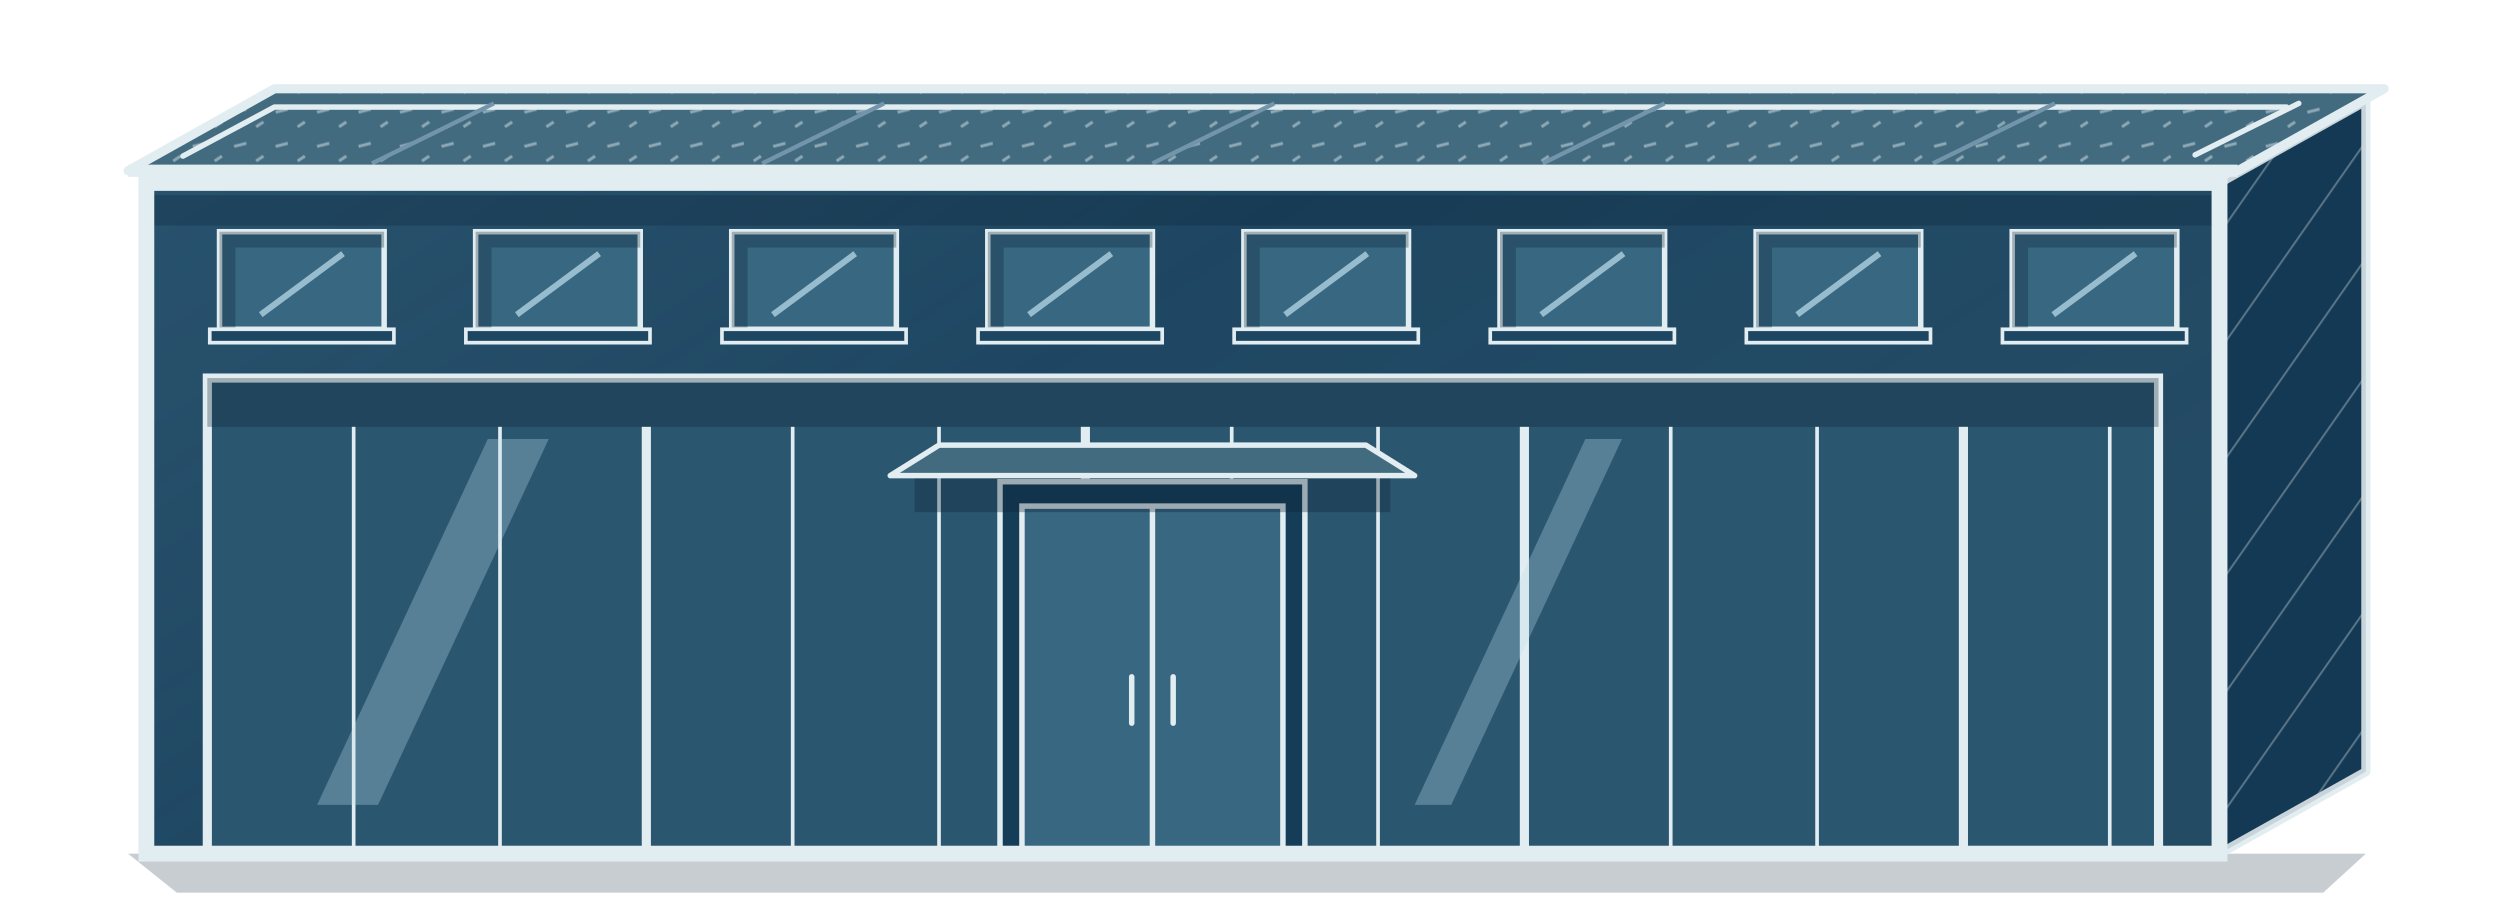
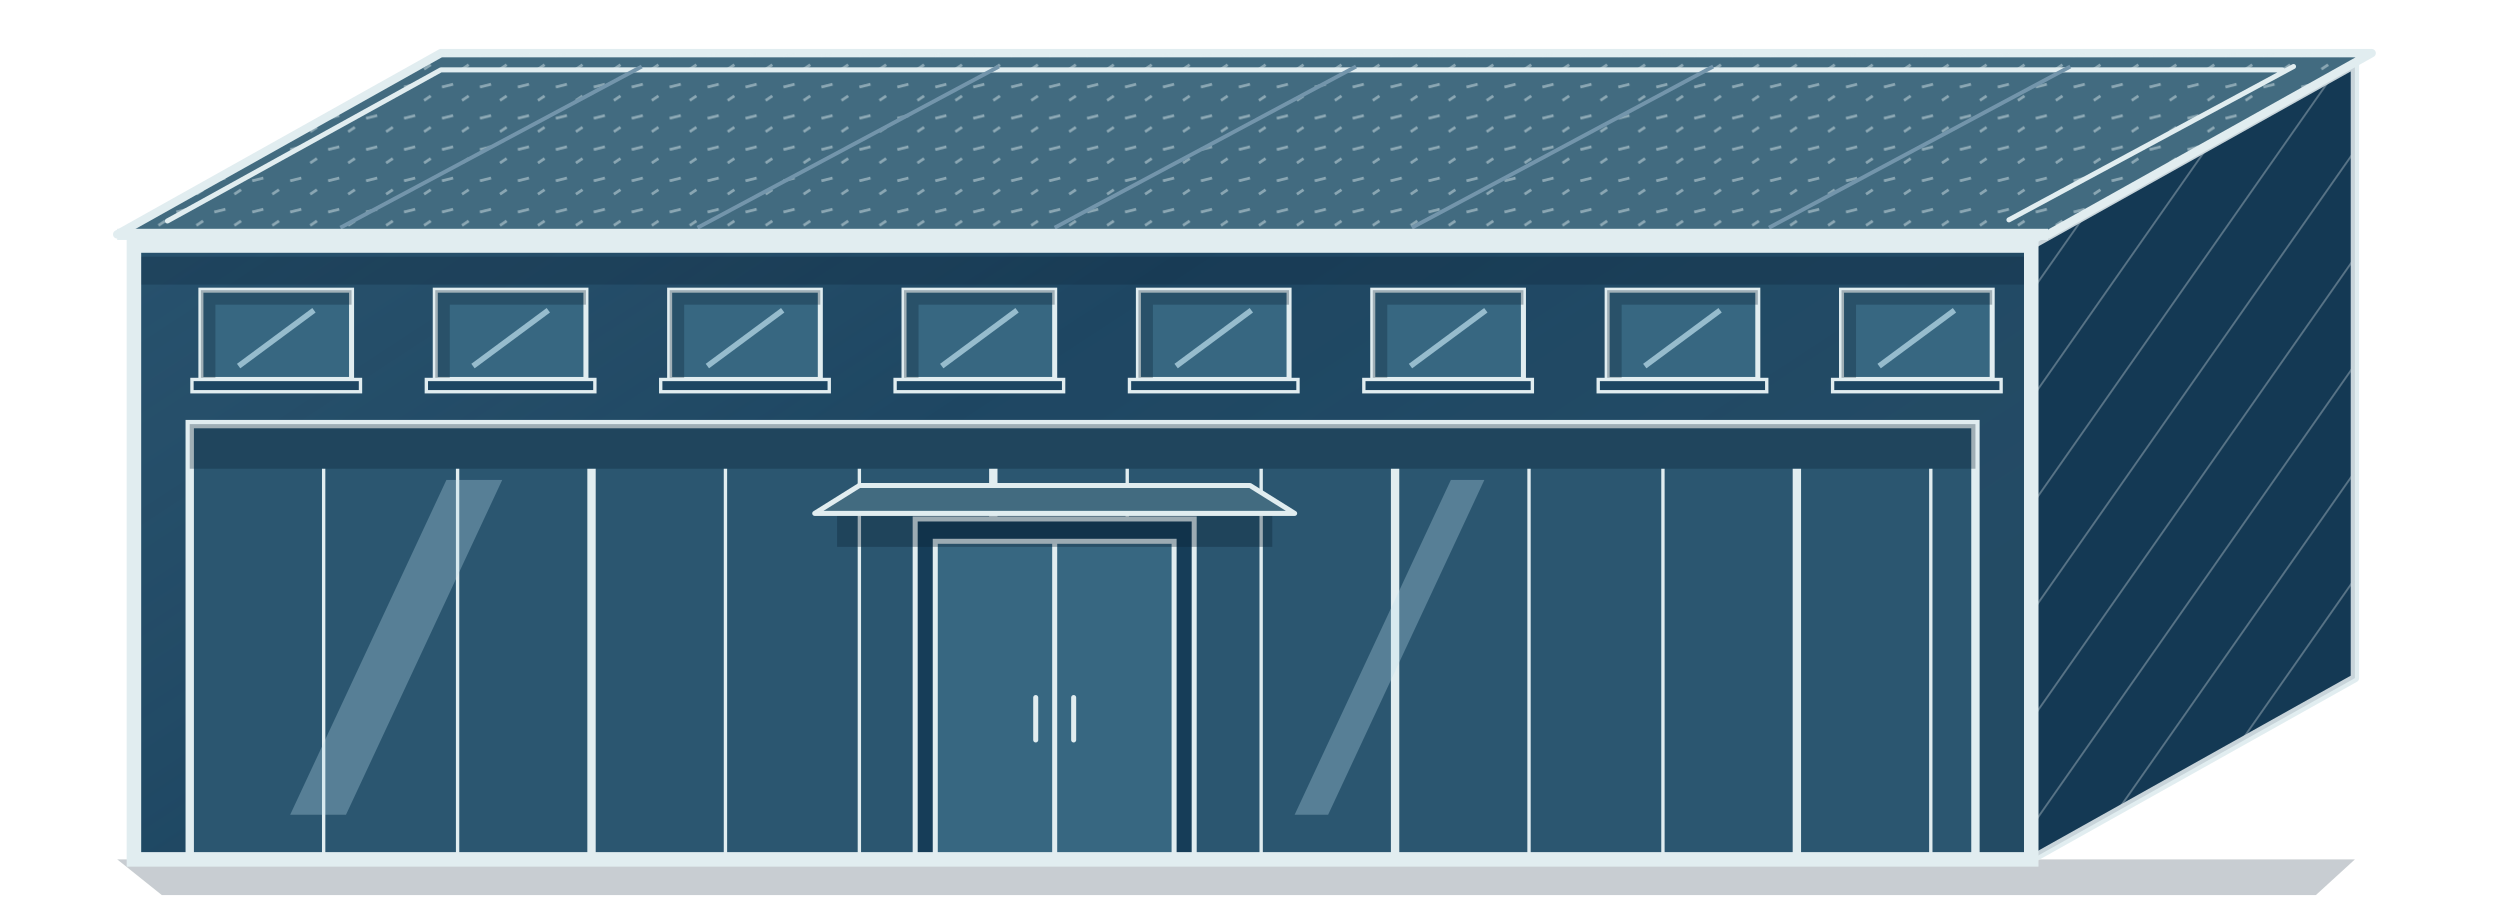
- <svg xmlns="http://www.w3.org/2000/svg" viewBox="-1.2 -7 20.5 7.5" role="img" aria-label="office podium · illustrative template">
+ <svg xmlns="http://www.w3.org/2000/svg" viewBox="-1.2 -7.7 22.4 8.2" role="img" aria-label="office podium · illustrative template">
  <defs>
    <linearGradient id="podium-office-blueprint-wash" x1="0" y1="0" x2="1" y2=".5">
      <stop stop-color="#7eb4cd" stop-opacity=".8" />
      <stop offset=".45" stop-color="#b6c5c5" stop-opacity=".05" />
      <stop offset="1" stop-color="#8b9c90" stop-opacity=".45" />
    </linearGradient>
    <linearGradient id="podium-office-blueprint-leaf-wash" x1="0" y1="0" x2=".8" y2="1">
      <stop stop-color="#123958" stop-opacity=".28" />
      <stop offset=".5" stop-color="#9dbcb5" stop-opacity=".02" />
      <stop offset="1" stop-color="#9dbcb5" stop-opacity=".25" />
    </linearGradient>
    <linearGradient id="podium-office-blueprint-lamp-glow" x1="0" y1="0" x2="0" y2="1">
      <stop stop-color="#f4d477" stop-opacity=".06" />
      <stop offset=".4" stop-color="#f1d589" stop-opacity=".17" />
      <stop offset="1" stop-color="#f1d589" stop-opacity="0" />
    </linearGradient>
    <filter id="podium-office-blueprint-soft-glow" x="-50%" y="-15%" width="200%" height="140%">
      <feGaussianBlur stdDeviation=".16" />
    </filter>
    <pattern id="podium-office-blueprint-hatch" width=".55" height=".55" patternUnits="userSpaceOnUse" patternTransform="rotate(35)">
      <path d="M0,0 V.55" stroke="#e1edf0" stroke-width=".035" opacity=".35" />
    </pattern>
    <pattern id="podium-office-blueprint-roof-hatch" width=".34" height=".28" patternUnits="userSpaceOnUse">
      <path d="M.04,.08 l.1,-.025 M.22,.2 l.06,-.04" stroke="#e1edf0" stroke-width=".025" opacity=".45" />
    </pattern>
    <pattern id="podium-office-blueprint-brick" width=".9" height=".4" patternUnits="userSpaceOnUse">
      <path d="M0,.2 H.9 M0,.4 H.9 M.45,0 V.2 M0,.2 V.4" stroke="#e1edf0" stroke-width=".02" opacity=".28" />
    </pattern>
    <pattern id="podium-office-blueprint-panel" width="2.6" height="3" patternUnits="userSpaceOnUse">
      <path d="M0,0 H2.6 M0,0 V3" stroke="#e1edf0" stroke-width=".025" opacity=".16" />
    </pattern>
    <filter id="podium-office-blueprint-grain" x="0" y="0" width="100%" height="100%">
      <feTurbulence type="fractalNoise" baseFrequency=".65" numOctaves="3" stitchTiles="stitch" />
      <feColorMatrix type="saturate" values="0" />
    </filter>
  </defs>
  <g data-feature="podium-office">
-     <path d="M-.15,0 H18.2 l-.35,.32 H.25 Z" fill="#061d30" stroke="none" stroke-width="0" stroke-linecap="round" stroke-linejoin="round" opacity=".22" />
-     <path d="M17,0 V-5.5 l1.2,-0.672 V-0.672 Z" fill="#163d58" stroke="#e1edf0" stroke-width="0.075" stroke-linecap="round" stroke-linejoin="round" />
-     <path d="M17,0 V-5.5 l1.2,-0.672 V-0.672 Z" fill="url(#podium-office-blueprint-hatch)" stroke="none" stroke-width="0.075" stroke-linecap="round" stroke-linejoin="round" />
-     <path d="M17,0 V-5.5 l1.2,-0.672 V-0.672 Z" fill="#061d30" stroke="none" stroke-width="0" stroke-linecap="round" stroke-linejoin="round" opacity=".12" />
+     <path d="M-.15,0 H19.9 l-.35,.32 H.25 Z" fill="#061d30" stroke="none" stroke-width="0" stroke-linecap="round" stroke-linejoin="round" opacity=".22" />
+     <path d="M17,0 V-5.5 l2.9,-1.624 V-1.624 Z" fill="#163d58" stroke="#e1edf0" stroke-width="0.075" stroke-linecap="round" stroke-linejoin="round" />
+     <path d="M17,0 V-5.5 l2.9,-1.624 V-1.624 Z" fill="url(#podium-office-blueprint-hatch)" stroke="none" stroke-width="0.075" stroke-linecap="round" stroke-linejoin="round" />
+     <path d="M17,0 V-5.5 l2.9,-1.624 V-1.624 Z" fill="#061d30" stroke="none" stroke-width="0" stroke-linecap="round" stroke-linejoin="round" opacity=".12" />
    <rect x="0" y="-5.5" width="17" height="5.5" fill="#1d4662" stroke="none" stroke-width="0" />
    <rect x="0" y="-5.5" width="17" height="5.5" fill="url(#podium-office-blueprint-wash)" stroke="none" stroke-width="0" opacity=".13" />
    <g data-feature="closed-roof">
-       <path d="M-0.15,-5.6 l1.2,-0.672 h17.3 l-1.2,0.672 Z" fill="#426b80" stroke="#e1edf0" stroke-width="0.075" stroke-linecap="round" stroke-linejoin="round" />
-       <path d="M-0.15,-5.6 l1.2,-0.672 h17.3 l-1.2,0.672 Z" fill="url(#podium-office-blueprint-roof-hatch)" stroke="none" stroke-width="0.075" stroke-linecap="round" stroke-linejoin="round" />
-       <path d="M0.3,-5.72 l0.75,-0.402 h16.5 M16.8,-5.73 l0.85,-0.422" fill="none" stroke="#e1edf0" stroke-width="0.045" stroke-linecap="round" stroke-linejoin="round" />
-       <line x1="1.85" y1="-5.66" x2="2.85" y2="-6.152" stroke="#7395ab" stroke-width="0.035" />
-       <line x1="5.05" y1="-5.66" x2="6.05" y2="-6.152" stroke="#7395ab" stroke-width="0.035" />
-       <line x1="8.25" y1="-5.66" x2="9.25" y2="-6.152" stroke="#7395ab" stroke-width="0.035" />
-       <line x1="11.45" y1="-5.66" x2="12.45" y2="-6.152" stroke="#7395ab" stroke-width="0.035" />
-       <line x1="14.65" y1="-5.66" x2="15.65" y2="-6.152" stroke="#7395ab" stroke-width="0.035" />
+       <path d="M-0.15,-5.6 l2.9,-1.624 h17.3 l-2.9,1.624 Z" fill="#426b80" stroke="#e1edf0" stroke-width="0.075" stroke-linecap="round" stroke-linejoin="round" />
+       <path d="M-0.15,-5.6 l2.9,-1.624 h17.3 l-2.9,1.624 Z" fill="url(#podium-office-blueprint-roof-hatch)" stroke="none" stroke-width="0.075" stroke-linecap="round" stroke-linejoin="round" />
+       <path d="M0.3,-5.72 l2.45,-1.354 h16.5 M16.8,-5.73 l2.55,-1.374" fill="none" stroke="#e1edf0" stroke-width="0.045" stroke-linecap="round" stroke-linejoin="round" />
+       <line x1="1.85" y1="-5.66" x2="4.55" y2="-7.104" stroke="#7395ab" stroke-width="0.035" />
+       <line x1="5.05" y1="-5.66" x2="7.75" y2="-7.104" stroke="#7395ab" stroke-width="0.035" />
+       <line x1="8.25" y1="-5.66" x2="10.95" y2="-7.104" stroke="#7395ab" stroke-width="0.035" />
+       <line x1="11.45" y1="-5.66" x2="14.15" y2="-7.104" stroke="#7395ab" stroke-width="0.035" />
+       <line x1="14.65" y1="-5.66" x2="17.35" y2="-7.104" stroke="#7395ab" stroke-width="0.035" />
      <line x1="-0.15" y1="-5.6" x2="17.15" y2="-5.6" stroke="#e1edf0" stroke-width="0.1" />
    </g>
    <rect x="0" y="-5.4" width="17" height="0.25" fill="#061d30" stroke="none" stroke-width="0" opacity="0.25" />
    <rect x="0.5" y="-3.9" width="16" height="3.9" fill="#2b5670" stroke="#e1edf0" stroke-width="0.075" />
    <rect x="0.5" y="-3.9" width="16" height="0.4" fill="#061d30" stroke="none" stroke-width="0" opacity="0.3" />
    <line x1="1.7" y1="-3.5" x2="1.7" y2="0" stroke="#e1edf0" stroke-width="0.03" />
    <line x1="2.9" y1="-3.5" x2="2.9" y2="0" stroke="#e1edf0" stroke-width="0.03" />
    <line x1="4.1" y1="-3.5" x2="4.1" y2="0" stroke="#e1edf0" stroke-width="0.075" />
    <line x1="5.3" y1="-3.5" x2="5.3" y2="0" stroke="#e1edf0" stroke-width="0.03" />
    <line x1="6.5" y1="-3.5" x2="6.5" y2="0" stroke="#e1edf0" stroke-width="0.03" />
    <line x1="7.7" y1="-3.5" x2="7.7" y2="0" stroke="#e1edf0" stroke-width="0.075" />
    <line x1="8.9" y1="-3.5" x2="8.9" y2="0" stroke="#e1edf0" stroke-width="0.03" />
    <line x1="10.1" y1="-3.5" x2="10.1" y2="0" stroke="#e1edf0" stroke-width="0.03" />
    <line x1="11.3" y1="-3.5" x2="11.3" y2="0" stroke="#e1edf0" stroke-width="0.075" />
    <line x1="12.5" y1="-3.5" x2="12.5" y2="0" stroke="#e1edf0" stroke-width="0.03" />
    <line x1="13.7" y1="-3.5" x2="13.7" y2="0" stroke="#e1edf0" stroke-width="0.03" />
    <line x1="14.9" y1="-3.5" x2="14.9" y2="0" stroke="#e1edf0" stroke-width="0.075" />
    <line x1="16.1" y1="-3.5" x2="16.1" y2="0" stroke="#e1edf0" stroke-width="0.03" />
    <path d="M1.4,-.4 l1.4,-3 h.5 l-1.4,3Z M10.4,-.4 l1.4,-3 h.3 l-1.4,3Z" fill="#bfe0ee" stroke="none" stroke-width="0" stroke-linecap="round" stroke-linejoin="round" opacity=".3" />
    <rect x="7" y="-3.05" width="2.5" height="3.05" fill="#163d58" stroke="#e1edf0" stroke-width="0.045" />
    <rect x="7.18" y="-2.85" width="2.14" height="2.85" fill="#376781" stroke="#e1edf0" stroke-width="0.045" />
    <line x1="8.25" y1="-2.85" x2="8.25" y2="0" stroke="#e1edf0" stroke-width="0.045" />
    <path d="M8.08,-1.45 v.38 M8.42,-1.45 v.38" fill="none" stroke="#e1edf0" stroke-width="0.045" stroke-linecap="round" stroke-linejoin="round" />
    <rect x="6.3" y="-3.1" width="3.9" height="0.3" fill="#061d30" stroke="none" stroke-width="0" opacity="0.32" />
    <path d="M6.5,-3.35 h3.5 l.4,.25 H6.1Z" fill="#426b80" stroke="#e1edf0" stroke-width="0.045" stroke-linecap="round" stroke-linejoin="round" />
    <rect x="0.6" y="-5.1" width="1.35" height="0.8" fill="#376781" stroke="#e1edf0" stroke-width="0.045" />
    <path d="M0.6,-5.1 h1.35 v.13 h-1.22 V-4.3 h-.13 Z" fill="#061d30" stroke="none" stroke-width="0" stroke-linecap="round" stroke-linejoin="round" opacity=".3" />
    <line x1="0.938" y1="-4.42" x2="1.613" y2="-4.92" stroke="#bfe0ee" stroke-width="0.05" opacity=".7" />
    <rect x="0.52" y="-4.3" width="1.51" height="0.11" fill="#1d4662" stroke="#e1edf0" stroke-width="0.03" />
    <rect x="2.7" y="-5.1" width="1.35" height="0.8" fill="#376781" stroke="#e1edf0" stroke-width="0.045" />
    <path d="M2.7,-5.1 h1.35 v.13 h-1.22 V-4.3 h-.13 Z" fill="#061d30" stroke="none" stroke-width="0" stroke-linecap="round" stroke-linejoin="round" opacity=".3" />
    <line x1="3.038" y1="-4.42" x2="3.713" y2="-4.92" stroke="#bfe0ee" stroke-width="0.05" opacity=".7" />
    <rect x="2.62" y="-4.3" width="1.51" height="0.11" fill="#1d4662" stroke="#e1edf0" stroke-width="0.03" />
    <rect x="4.8" y="-5.1" width="1.35" height="0.8" fill="#376781" stroke="#e1edf0" stroke-width="0.045" />
    <path d="M4.8,-5.1 h1.35 v.13 h-1.22 V-4.3 h-.13 Z" fill="#061d30" stroke="none" stroke-width="0" stroke-linecap="round" stroke-linejoin="round" opacity=".3" />
    <line x1="5.138" y1="-4.42" x2="5.813" y2="-4.92" stroke="#bfe0ee" stroke-width="0.05" opacity=".7" />
    <rect x="4.72" y="-4.3" width="1.51" height="0.11" fill="#1d4662" stroke="#e1edf0" stroke-width="0.03" />
    <rect x="6.9" y="-5.1" width="1.35" height="0.8" fill="#376781" stroke="#e1edf0" stroke-width="0.045" />
    <path d="M6.9,-5.1 h1.35 v.13 h-1.22 V-4.3 h-.13 Z" fill="#061d30" stroke="none" stroke-width="0" stroke-linecap="round" stroke-linejoin="round" opacity=".3" />
    <line x1="7.238" y1="-4.42" x2="7.913" y2="-4.92" stroke="#bfe0ee" stroke-width="0.05" opacity=".7" />
    <rect x="6.82" y="-4.3" width="1.51" height="0.11" fill="#1d4662" stroke="#e1edf0" stroke-width="0.03" />
    <rect x="9" y="-5.1" width="1.35" height="0.8" fill="#376781" stroke="#e1edf0" stroke-width="0.045" />
    <path d="M9,-5.1 h1.35 v.13 h-1.22 V-4.3 h-.13 Z" fill="#061d30" stroke="none" stroke-width="0" stroke-linecap="round" stroke-linejoin="round" opacity=".3" />
    <line x1="9.338" y1="-4.42" x2="10.012" y2="-4.92" stroke="#bfe0ee" stroke-width="0.05" opacity=".7" />
    <rect x="8.92" y="-4.3" width="1.51" height="0.11" fill="#1d4662" stroke="#e1edf0" stroke-width="0.03" />
    <rect x="11.1" y="-5.1" width="1.35" height="0.8" fill="#376781" stroke="#e1edf0" stroke-width="0.045" />
    <path d="M11.1,-5.1 h1.35 v.13 h-1.22 V-4.3 h-.13 Z" fill="#061d30" stroke="none" stroke-width="0" stroke-linecap="round" stroke-linejoin="round" opacity=".3" />
    <line x1="11.438" y1="-4.42" x2="12.113" y2="-4.92" stroke="#bfe0ee" stroke-width="0.05" opacity=".7" />
    <rect x="11.02" y="-4.3" width="1.51" height="0.11" fill="#1d4662" stroke="#e1edf0" stroke-width="0.03" />
    <rect x="13.2" y="-5.1" width="1.35" height="0.8" fill="#376781" stroke="#e1edf0" stroke-width="0.045" />
    <path d="M13.2,-5.1 h1.35 v.13 h-1.22 V-4.3 h-.13 Z" fill="#061d30" stroke="none" stroke-width="0" stroke-linecap="round" stroke-linejoin="round" opacity=".3" />
    <line x1="13.537" y1="-4.42" x2="14.212" y2="-4.92" stroke="#bfe0ee" stroke-width="0.05" opacity=".7" />
    <rect x="13.12" y="-4.3" width="1.51" height="0.11" fill="#1d4662" stroke="#e1edf0" stroke-width="0.03" />
    <rect x="15.3" y="-5.1" width="1.35" height="0.8" fill="#376781" stroke="#e1edf0" stroke-width="0.045" />
    <path d="M15.3,-5.1 h1.35 v.13 h-1.22 V-4.3 h-.13 Z" fill="#061d30" stroke="none" stroke-width="0" stroke-linecap="round" stroke-linejoin="round" opacity=".3" />
    <line x1="15.637" y1="-4.42" x2="16.312" y2="-4.92" stroke="#bfe0ee" stroke-width="0.05" opacity=".7" />
    <rect x="15.22" y="-4.3" width="1.51" height="0.11" fill="#1d4662" stroke="#e1edf0" stroke-width="0.03" />
    <rect x="0" y="-5.5" width="17" height="5.5" fill="none" stroke="#e1edf0" stroke-width="0.13" />
  </g>
</svg>
